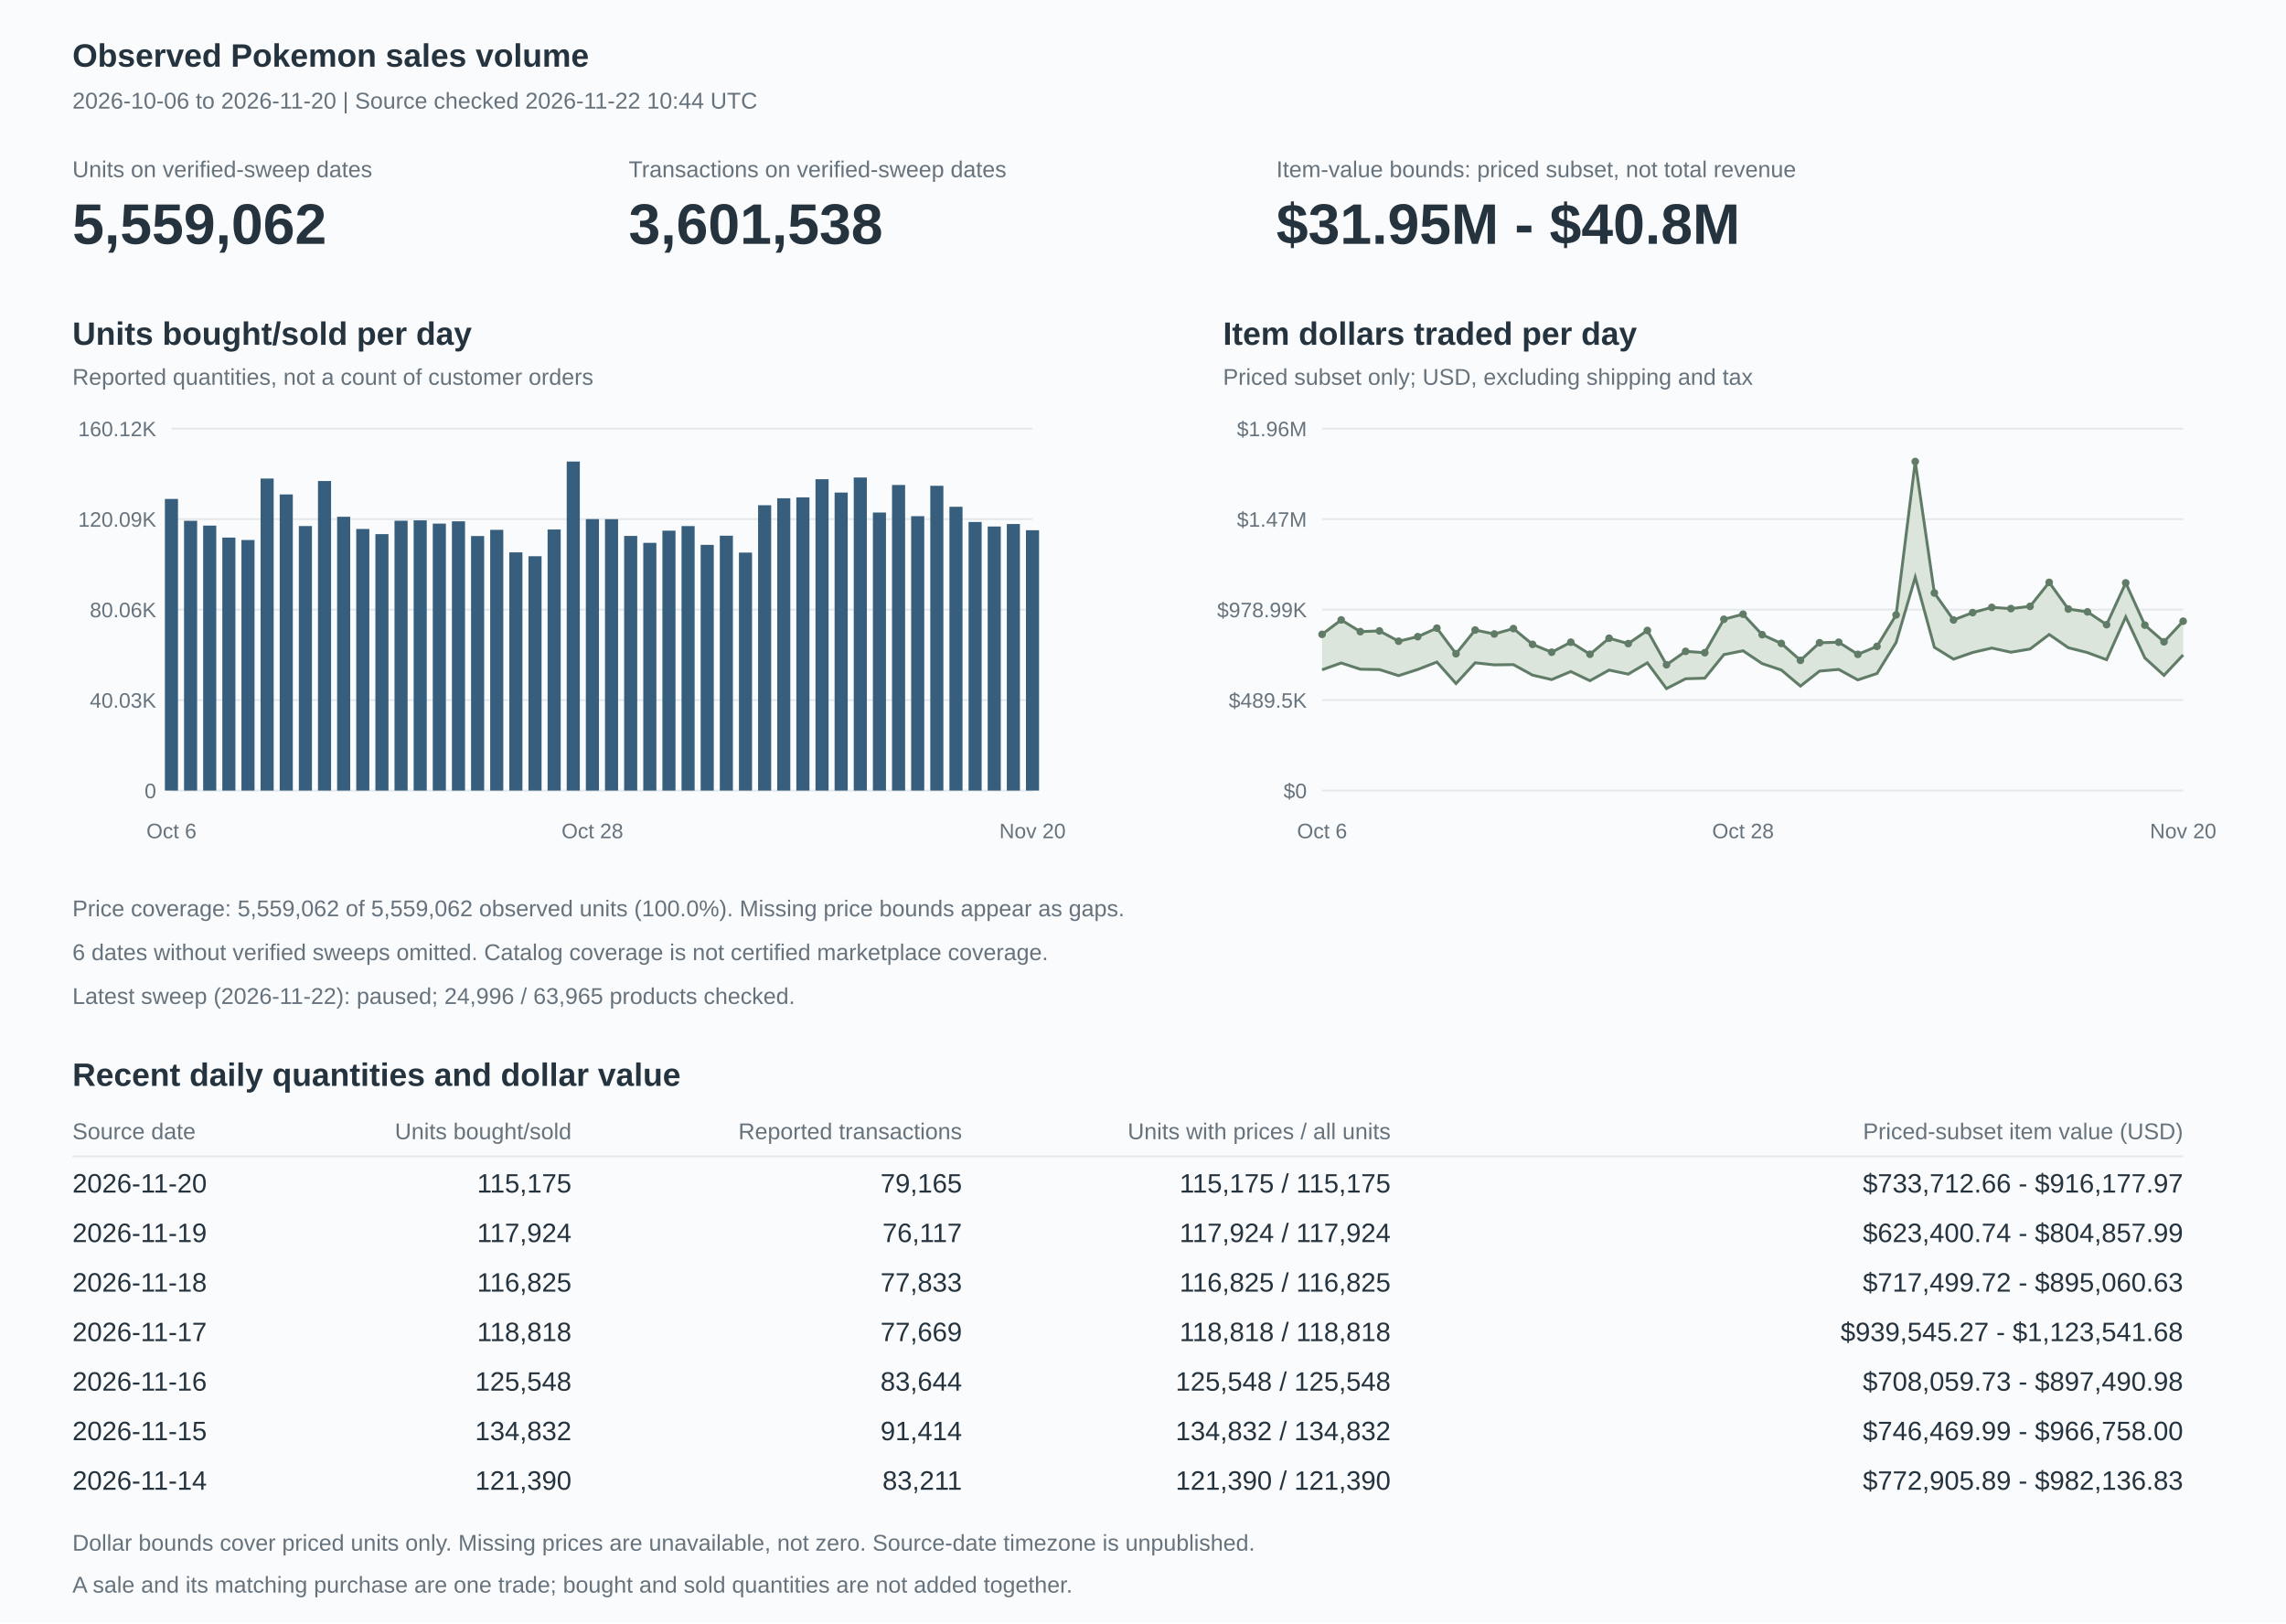
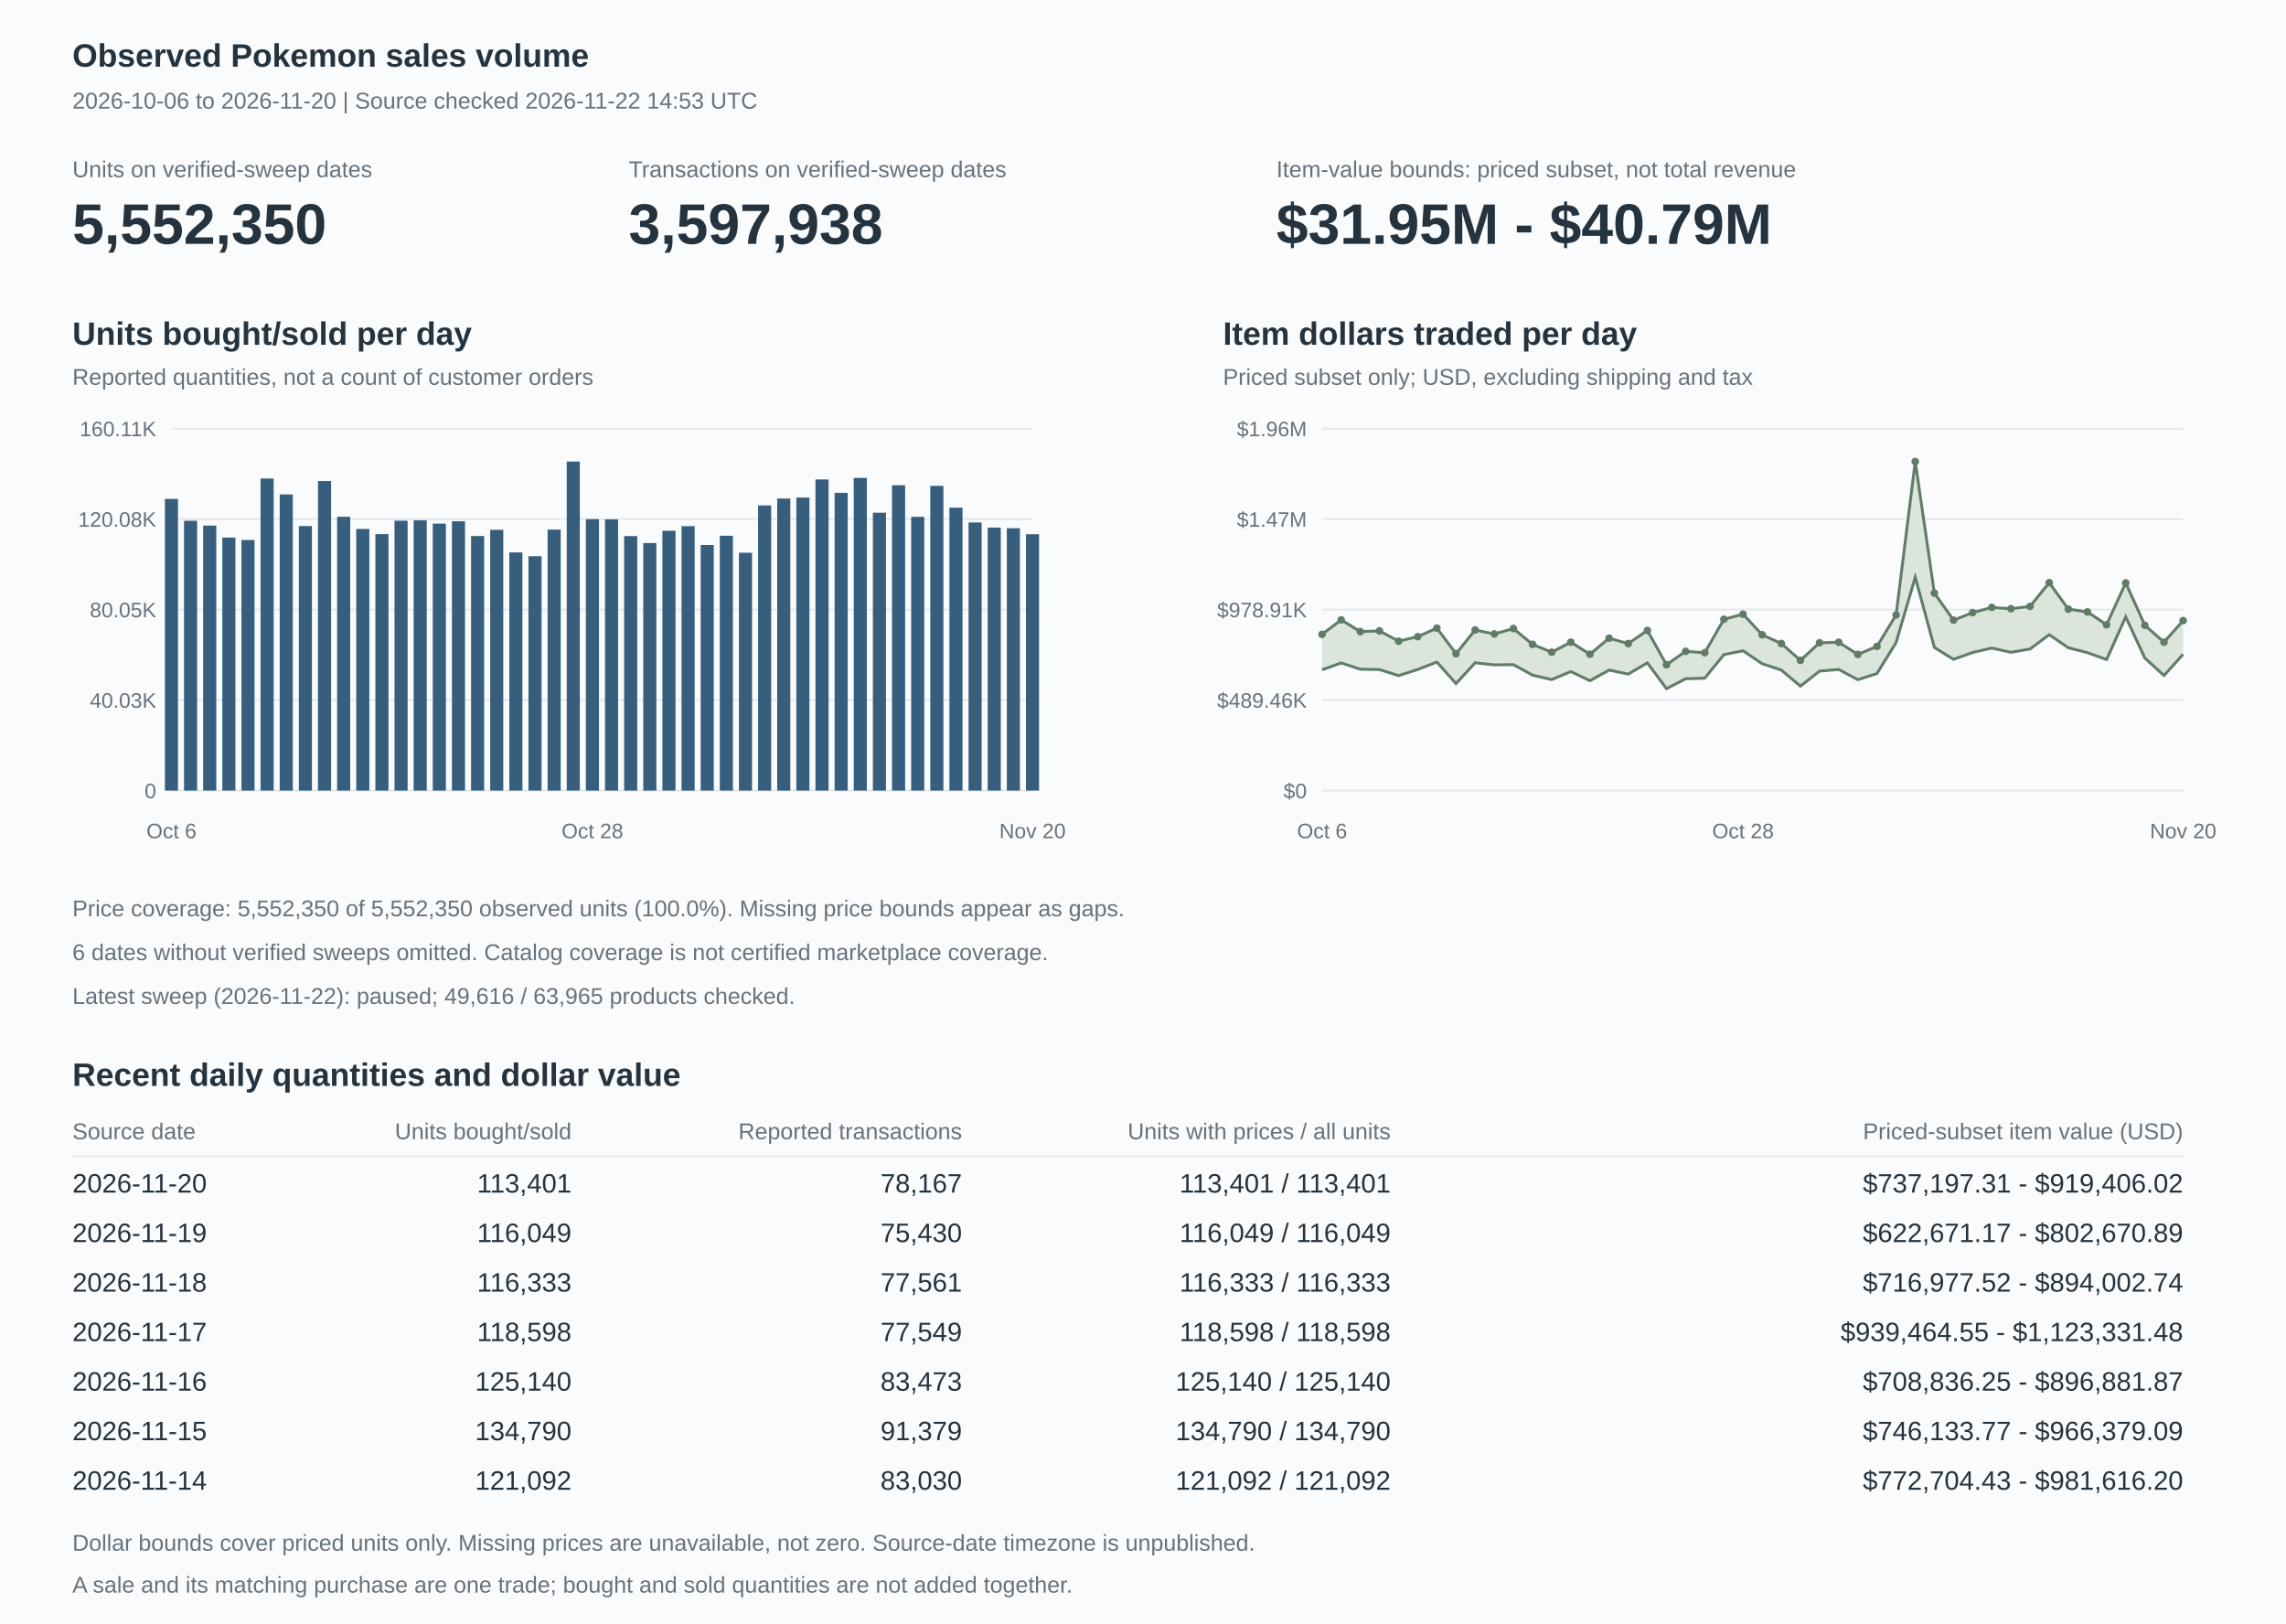
<svg xmlns="http://www.w3.org/2000/svg" width="1200" height="852" viewBox="0 0 1200 852" role="img" aria-labelledby="title description">
  <style>text{font-family:Arial,Helvetica,sans-serif;fill:#25333e;font-size:14px}.heading{font-size:17px;font-weight:600}.muted{fill:#66727c;font-size:12px}.axis{fill:#66727c;font-size:11px}.value{font-size:30px;font-weight:600}.grid{stroke:#e5e9ec;stroke-width:1}</style>
  <rect width="1200" height="852" fill="#fafbfc" />
  <text x="38" y="35" class="heading">Observed Pokemon sales volume</text>
-   <text x="38" y="57" class="muted">2026-10-06 to 2026-11-20 | Source checked 2026-11-22 10:44 UTC</text>
+   <text x="38" y="57" class="muted">2026-10-06 to 2026-11-20 | Source checked 2026-11-22 14:53 UTC</text>
  <text x="38" y="93" class="muted">Units on verified-sweep dates</text>
-   <text x="38" y="128" class="value">5,559,062</text>
+   <text x="38" y="128" class="value">5,552,350</text>
  <text x="330" y="93" class="muted">Transactions on verified-sweep dates</text>
-   <text x="330" y="128" class="value">3,601,538</text>
+   <text x="330" y="128" class="value">3,597,938</text>
  <text x="670" y="93" class="muted">Item-value bounds: priced subset, not total revenue</text>
-   <text x="670" y="128" class="value">$31.95M - $40.8M</text>
+   <text x="670" y="128" class="value">$31.95M - $40.79M</text>
  <text x="38" y="181" class="heading">Units bought/sold per day</text>
  <text x="38" y="202" class="muted">Reported quantities, not a count of customer orders</text>
  <path d="M90,415h452" class="grid" />
  <text x="82" y="419" text-anchor="end" class="axis">0</text>
  <path d="M90,367.5h452" class="grid" />
  <text x="82" y="371.5" text-anchor="end" class="axis">40.03K</text>
  <path d="M90,320h452" class="grid" />
-   <text x="82" y="324" text-anchor="end" class="axis">80.06K</text>
+   <text x="82" y="324" text-anchor="end" class="axis">80.05K</text>
  <path d="M90,272.5h452" class="grid" />
-   <text x="82" y="276.5" text-anchor="end" class="axis">120.09K</text>
+   <text x="82" y="276.5" text-anchor="end" class="axis">120.08K</text>
  <path d="M90,225h452" class="grid" />
-   <text x="82" y="229" text-anchor="end" class="axis">160.12K</text>
-   <rect x="86.561" y="261.904" width="6.878" height="153.096" fill="#375f7d" />
-   <rect x="96.605" y="273.38" width="6.878" height="141.62" fill="#375f7d" />
-   <rect x="106.65" y="275.9" width="6.878" height="139.1" fill="#375f7d" />
-   <rect x="116.694" y="282.195" width="6.878" height="132.805" fill="#375f7d" />
-   <rect x="126.739" y="283.473" width="6.878" height="131.527" fill="#375f7d" />
-   <rect x="136.783" y="251.195" width="6.878" height="163.805" fill="#375f7d" />
-   <rect x="146.828" y="259.544" width="6.878" height="155.456" fill="#375f7d" />
-   <rect x="156.872" y="276.134" width="6.878" height="138.866" fill="#375f7d" />
-   <rect x="166.916" y="252.507" width="6.878" height="162.493" fill="#375f7d" />
-   <rect x="176.961" y="271.27" width="6.878" height="143.73" fill="#375f7d" />
-   <rect x="187.005" y="277.677" width="6.878" height="137.323" fill="#375f7d" />
-   <rect x="197.05" y="280.374" width="6.878" height="134.626" fill="#375f7d" />
-   <rect x="207.094" y="273.341" width="6.878" height="141.659" fill="#375f7d" />
-   <rect x="217.139" y="273.149" width="6.878" height="141.851" fill="#375f7d" />
-   <rect x="227.183" y="274.856" width="6.878" height="140.144" fill="#375f7d" />
-   <rect x="237.228" y="273.648" width="6.878" height="141.352" fill="#375f7d" />
-   <rect x="247.272" y="281.378" width="6.878" height="133.622" fill="#375f7d" />
-   <rect x="257.316" y="278.128" width="6.878" height="136.872" fill="#375f7d" />
-   <rect x="267.361" y="289.945" width="6.878" height="125.055" fill="#375f7d" />
-   <rect x="277.405" y="291.974" width="6.878" height="123.026" fill="#375f7d" />
-   <rect x="287.45" y="277.945" width="6.878" height="137.055" fill="#375f7d" />
+   <text x="82" y="229" text-anchor="end" class="axis">160.11K</text>
+   <rect x="86.561" y="261.896" width="6.878" height="153.104" fill="#375f7d" />
+   <rect x="96.605" y="273.372" width="6.878" height="141.628" fill="#375f7d" />
+   <rect x="106.65" y="275.893" width="6.878" height="139.107" fill="#375f7d" />
+   <rect x="116.694" y="282.188" width="6.878" height="132.812" fill="#375f7d" />
+   <rect x="126.739" y="283.466" width="6.878" height="131.534" fill="#375f7d" />
+   <rect x="136.783" y="251.186" width="6.878" height="163.814" fill="#375f7d" />
+   <rect x="146.828" y="259.535" width="6.878" height="155.465" fill="#375f7d" />
+   <rect x="156.872" y="276.127" width="6.878" height="138.873" fill="#375f7d" />
+   <rect x="166.916" y="252.498" width="6.878" height="162.502" fill="#375f7d" />
+   <rect x="176.961" y="271.262" width="6.878" height="143.738" fill="#375f7d" />
+   <rect x="187.005" y="277.669" width="6.878" height="137.331" fill="#375f7d" />
+   <rect x="197.05" y="280.367" width="6.878" height="134.633" fill="#375f7d" />
+   <rect x="207.094" y="273.333" width="6.878" height="141.667" fill="#375f7d" />
+   <rect x="217.139" y="273.141" width="6.878" height="141.859" fill="#375f7d" />
+   <rect x="227.183" y="274.849" width="6.878" height="140.151" fill="#375f7d" />
+   <rect x="237.228" y="273.64" width="6.878" height="141.36" fill="#375f7d" />
+   <rect x="247.272" y="281.371" width="6.878" height="133.629" fill="#375f7d" />
+   <rect x="257.316" y="278.12" width="6.878" height="136.88" fill="#375f7d" />
+   <rect x="267.361" y="289.984" width="6.878" height="125.016" fill="#375f7d" />
+   <rect x="277.405" y="291.976" width="6.878" height="123.024" fill="#375f7d" />
+   <rect x="287.45" y="278.002" width="6.878" height="136.998" fill="#375f7d" />
  <rect x="297.494" y="242.273" width="6.878" height="172.727" fill="#375f7d" />
-   <rect x="307.539" y="272.491" width="6.878" height="142.509" fill="#375f7d" />
-   <rect x="317.583" y="272.533" width="6.878" height="142.467" fill="#375f7d" />
-   <rect x="327.628" y="281.321" width="6.878" height="133.679" fill="#375f7d" />
-   <rect x="337.672" y="284.957" width="6.878" height="130.043" fill="#375f7d" />
-   <rect x="347.716" y="278.56" width="6.878" height="136.44" fill="#375f7d" />
-   <rect x="357.761" y="276.157" width="6.878" height="138.843" fill="#375f7d" />
-   <rect x="367.805" y="286.005" width="6.878" height="128.995" fill="#375f7d" />
-   <rect x="377.85" y="281.207" width="6.878" height="133.793" fill="#375f7d" />
-   <rect x="387.894" y="290.068" width="6.878" height="124.932" fill="#375f7d" />
-   <rect x="397.939" y="265.211" width="6.878" height="149.789" fill="#375f7d" />
-   <rect x="407.983" y="261.555" width="6.878" height="153.445" fill="#375f7d" />
-   <rect x="418.028" y="261.075" width="6.878" height="153.925" fill="#375f7d" />
-   <rect x="428.072" y="251.56" width="6.878" height="163.44" fill="#375f7d" />
-   <rect x="438.116" y="258.562" width="6.878" height="156.438" fill="#375f7d" />
-   <rect x="448.161" y="250.657" width="6.878" height="164.343" fill="#375f7d" />
-   <rect x="458.205" y="269.041" width="6.878" height="145.959" fill="#375f7d" />
-   <rect x="468.25" y="254.573" width="6.878" height="160.427" fill="#375f7d" />
-   <rect x="478.294" y="270.956" width="6.878" height="144.044" fill="#375f7d" />
-   <rect x="488.339" y="255.005" width="6.878" height="159.995" fill="#375f7d" />
-   <rect x="498.383" y="266.022" width="6.878" height="148.978" fill="#375f7d" />
-   <rect x="508.428" y="274.008" width="6.878" height="140.992" fill="#375f7d" />
-   <rect x="518.472" y="276.373" width="6.878" height="138.627" fill="#375f7d" />
-   <rect x="528.516" y="275.069" width="6.878" height="139.931" fill="#375f7d" />
-   <rect x="538.561" y="278.331" width="6.878" height="136.669" fill="#375f7d" />
+   <rect x="307.539" y="272.523" width="6.878" height="142.477" fill="#375f7d" />
+   <rect x="317.583" y="272.638" width="6.878" height="142.362" fill="#375f7d" />
+   <rect x="327.628" y="281.401" width="6.878" height="133.599" fill="#375f7d" />
+   <rect x="337.672" y="285.068" width="6.878" height="129.932" fill="#375f7d" />
+   <rect x="347.716" y="278.621" width="6.878" height="136.379" fill="#375f7d" />
+   <rect x="357.761" y="276.2" width="6.878" height="138.8" fill="#375f7d" />
+   <rect x="367.805" y="286.084" width="6.878" height="128.916" fill="#375f7d" />
+   <rect x="377.85" y="281.24" width="6.878" height="133.76" fill="#375f7d" />
+   <rect x="387.894" y="290.15" width="6.878" height="124.85" fill="#375f7d" />
+   <rect x="397.939" y="265.31" width="6.878" height="149.69" fill="#375f7d" />
+   <rect x="407.983" y="261.691" width="6.878" height="153.309" fill="#375f7d" />
+   <rect x="418.028" y="261.186" width="6.878" height="153.814" fill="#375f7d" />
+   <rect x="428.072" y="251.675" width="6.878" height="163.325" fill="#375f7d" />
+   <rect x="438.116" y="258.701" width="6.878" height="156.299" fill="#375f7d" />
+   <rect x="448.161" y="250.862" width="6.878" height="164.138" fill="#375f7d" />
+   <rect x="458.205" y="269.127" width="6.878" height="145.873" fill="#375f7d" />
+   <rect x="468.25" y="254.695" width="6.878" height="160.305" fill="#375f7d" />
+   <rect x="478.294" y="271.302" width="6.878" height="143.698" fill="#375f7d" />
+   <rect x="488.339" y="255.046" width="6.878" height="159.954" fill="#375f7d" />
+   <rect x="498.383" y="266.498" width="6.878" height="148.502" fill="#375f7d" />
+   <rect x="508.428" y="274.261" width="6.878" height="140.739" fill="#375f7d" />
+   <rect x="518.472" y="276.949" width="6.878" height="138.051" fill="#375f7d" />
+   <rect x="528.516" y="277.286" width="6.878" height="137.714" fill="#375f7d" />
+   <rect x="538.561" y="280.428" width="6.878" height="134.572" fill="#375f7d" />
  <text x="90" y="440" text-anchor="middle" class="axis">Oct 6</text>
  <text x="310.978" y="440" text-anchor="middle" class="axis">Oct 28</text>
  <text x="542" y="440" text-anchor="middle" class="axis">Nov 20</text>
  <text x="642" y="181" class="heading">Item dollars traded per day</text>
  <text x="642" y="202" class="muted">Priced subset only; USD, excluding shipping and tax</text>
  <path d="M694,415h452" class="grid" />
  <text x="686" y="419" text-anchor="end" class="axis">$0</text>
  <path d="M694,367.5h452" class="grid" />
-   <text x="686" y="371.5" text-anchor="end" class="axis">$489.5K</text>
+   <text x="686" y="371.5" text-anchor="end" class="axis">$489.46K</text>
  <path d="M694,320h452" class="grid" />
-   <text x="686" y="324" text-anchor="end" class="axis">$978.99K</text>
+   <text x="686" y="324" text-anchor="end" class="axis">$978.91K</text>
  <path d="M694,272.5h452" class="grid" />
  <text x="686" y="276.5" text-anchor="end" class="axis">$1.47M</text>
  <path d="M694,225h452" class="grid" />
  <text x="686" y="229" text-anchor="end" class="axis">$1.96M</text>
-   <polygon points="694,332.988 704.044,325.415 714.089,331.567 724.133,331.184 734.178,336.59 744.222,334.206 754.267,329.73 764.311,343.168 774.356,330.724 784.4,332.796 794.444,329.965 804.489,338.244 814.533,342.371 824.578,337.114 834.622,343.439 844.667,335.026 854.711,337.852 864.756,330.965 874.8,348.958 884.844,341.915 894.889,342.617 904.933,325.077 914.978,322.416 925.022,333.152 935.067,337.757 945.111,346.63 955.156,337.382 965.2,337.124 975.244,343.491 985.289,339.297 995.333,322.786 1005.378,242.273 1015.422,311.264 1025.467,325.432 1035.511,321.582 1045.556,318.842 1055.6,319.474 1065.644,318.298 1075.689,305.695 1085.733,319.695 1095.778,321.187 1105.822,327.909 1115.867,305.973 1125.911,328.145 1135.956,336.898 1146,326.095 1146,343.802 1135.956,354.506 1125.911,345.375 1115.867,323.828 1105.822,346.291 1095.778,342.564 1085.733,339.998 1075.689,333.065 1065.644,340.688 1055.6,342.364 1045.556,340.18 1035.511,342.497 1025.467,346.011 1015.422,339.787 1005.378,303.01 995.333,337.243 985.289,353.534 975.244,356.893 965.2,351.398 955.156,352.269 945.111,360.156 935.067,351.69 925.022,348.34 914.978,341.61 904.933,343.613 894.889,355.989 884.844,356.298 874.8,361.474 864.756,347.945 854.711,353.86 844.667,351.741 834.622,357.324 824.578,352.516 814.533,356.725 804.489,354.395 794.444,348.876 784.4,349.002 774.356,347.917 764.311,358.816 754.267,347.529 744.222,351.42 734.178,354.665 724.133,351.475 714.089,351.289 704.044,348 694,351.593" fill="#dbe5dc" />
-   <polyline points="694,351.593 704.044,348 714.089,351.289 724.133,351.475 734.178,354.665 744.222,351.42 754.267,347.529 764.311,358.816 774.356,347.917 784.4,349.002 794.444,348.876 804.489,354.395 814.533,356.725 824.578,352.516 834.622,357.324 844.667,351.741 854.711,353.86 864.756,347.945 874.8,361.474 884.844,356.298 894.889,355.989 904.933,343.613 914.978,341.61 925.022,348.34 935.067,351.69 945.111,360.156 955.156,352.269 965.2,351.398 975.244,356.893 985.289,353.534 995.333,337.243 1005.378,303.01 1015.422,339.787 1025.467,346.011 1035.511,342.497 1045.556,340.18 1055.6,342.364 1065.644,340.688 1075.689,333.065 1085.733,339.998 1095.778,342.564 1105.822,346.291 1115.867,323.828 1125.911,345.375 1135.956,354.506 1146,343.802" fill="none" stroke="#607c67" stroke-width="1.5" />
-   <polyline points="694,332.988 704.044,325.415 714.089,331.567 724.133,331.184 734.178,336.59 744.222,334.206 754.267,329.73 764.311,343.168 774.356,330.724 784.4,332.796 794.444,329.965 804.489,338.244 814.533,342.371 824.578,337.114 834.622,343.439 844.667,335.026 854.711,337.852 864.756,330.965 874.8,348.958 884.844,341.915 894.889,342.617 904.933,325.077 914.978,322.416 925.022,333.152 935.067,337.757 945.111,346.63 955.156,337.382 965.2,337.124 975.244,343.491 985.289,339.297 995.333,322.786 1005.378,242.273 1015.422,311.264 1025.467,325.432 1035.511,321.582 1045.556,318.842 1055.6,319.474 1065.644,318.298 1075.689,305.695 1085.733,319.695 1095.778,321.187 1105.822,327.909 1115.867,305.973 1125.911,328.145 1135.956,336.898 1146,326.095" fill="none" stroke="#607c67" stroke-width="1.5" />
-   <circle cx="694" cy="332.988" r="2" fill="#607c67" />
-   <circle cx="704.044" cy="325.415" r="2" fill="#607c67" />
-   <circle cx="714.089" cy="331.567" r="2" fill="#607c67" />
-   <circle cx="724.133" cy="331.184" r="2" fill="#607c67" />
-   <circle cx="734.178" cy="336.59" r="2" fill="#607c67" />
-   <circle cx="744.222" cy="334.206" r="2" fill="#607c67" />
-   <circle cx="754.267" cy="329.73" r="2" fill="#607c67" />
-   <circle cx="764.311" cy="343.168" r="2" fill="#607c67" />
-   <circle cx="774.356" cy="330.724" r="2" fill="#607c67" />
-   <circle cx="784.4" cy="332.796" r="2" fill="#607c67" />
-   <circle cx="794.444" cy="329.965" r="2" fill="#607c67" />
-   <circle cx="804.489" cy="338.244" r="2" fill="#607c67" />
-   <circle cx="814.533" cy="342.371" r="2" fill="#607c67" />
-   <circle cx="824.578" cy="337.114" r="2" fill="#607c67" />
-   <circle cx="834.622" cy="343.439" r="2" fill="#607c67" />
-   <circle cx="844.667" cy="335.026" r="2" fill="#607c67" />
-   <circle cx="854.711" cy="337.852" r="2" fill="#607c67" />
-   <circle cx="864.756" cy="330.965" r="2" fill="#607c67" />
-   <circle cx="874.8" cy="348.958" r="2" fill="#607c67" />
-   <circle cx="884.844" cy="341.915" r="2" fill="#607c67" />
-   <circle cx="894.889" cy="342.617" r="2" fill="#607c67" />
-   <circle cx="904.933" cy="325.077" r="2" fill="#607c67" />
-   <circle cx="914.978" cy="322.416" r="2" fill="#607c67" />
-   <circle cx="925.022" cy="333.152" r="2" fill="#607c67" />
-   <circle cx="935.067" cy="337.757" r="2" fill="#607c67" />
-   <circle cx="945.111" cy="346.63" r="2" fill="#607c67" />
-   <circle cx="955.156" cy="337.382" r="2" fill="#607c67" />
-   <circle cx="965.2" cy="337.124" r="2" fill="#607c67" />
-   <circle cx="975.244" cy="343.491" r="2" fill="#607c67" />
-   <circle cx="985.289" cy="339.297" r="2" fill="#607c67" />
-   <circle cx="995.333" cy="322.786" r="2" fill="#607c67" />
+   <polygon points="694,332.981 704.044,325.407 714.089,331.56 724.133,331.177 734.178,336.584 744.222,334.199 754.267,329.723 764.311,343.162 774.356,330.717 784.4,332.789 794.444,329.958 804.489,338.238 814.533,342.365 824.578,337.108 834.622,343.433 844.667,335.02 854.711,337.846 864.756,330.959 874.8,348.956 884.844,341.916 894.889,342.625 904.933,325.081 914.978,322.422 925.022,333.218 935.067,337.805 945.111,346.649 955.156,337.399 965.2,337.159 975.244,343.522 985.289,339.328 995.333,322.79 1005.378,242.273 1015.422,311.367 1025.467,325.533 1035.511,321.592 1045.556,318.852 1055.6,319.548 1065.644,318.303 1075.689,305.872 1085.733,319.738 1095.778,321.216 1105.822,327.961 1115.867,305.985 1125.911,328.24 1135.956,337.104 1146,325.775 1146,343.458 1135.956,354.572 1125.911,345.42 1115.867,323.828 1105.822,346.21 1095.778,342.59 1085.733,340.012 1075.689,333.154 1065.644,340.686 1055.6,342.409 1045.556,340.185 1035.511,342.498 1025.467,346.087 1015.422,339.859 1005.378,303.006 995.333,337.243 985.289,353.559 975.244,356.765 965.2,351.415 955.156,352.279 945.111,360.169 935.067,351.732 925.022,348.383 914.978,341.609 904.933,343.617 894.889,355.989 884.844,356.299 874.8,361.471 864.756,347.94 854.711,353.855 844.667,351.736 834.622,357.319 824.578,352.511 814.533,356.72 804.489,354.39 794.444,348.871 784.4,348.997 774.356,347.912 764.311,358.811 754.267,347.523 744.222,351.415 734.178,354.66 724.133,351.47 714.089,351.284 704.044,347.995 694,351.588" fill="#dbe5dc" />
+   <polyline points="694,351.588 704.044,347.995 714.089,351.284 724.133,351.47 734.178,354.66 744.222,351.415 754.267,347.523 764.311,358.811 774.356,347.912 784.4,348.997 794.444,348.871 804.489,354.39 814.533,356.72 824.578,352.511 834.622,357.319 844.667,351.736 854.711,353.855 864.756,347.94 874.8,361.471 884.844,356.299 894.889,355.989 904.933,343.617 914.978,341.609 925.022,348.383 935.067,351.732 945.111,360.169 955.156,352.279 965.2,351.415 975.244,356.765 985.289,353.559 995.333,337.243 1005.378,303.006 1015.422,339.859 1025.467,346.087 1035.511,342.498 1045.556,340.185 1055.6,342.409 1065.644,340.686 1075.689,333.154 1085.733,340.012 1095.778,342.59 1105.822,346.21 1115.867,323.828 1125.911,345.42 1135.956,354.572 1146,343.458" fill="none" stroke="#607c67" stroke-width="1.5" />
+   <polyline points="694,332.981 704.044,325.407 714.089,331.56 724.133,331.177 734.178,336.584 744.222,334.199 754.267,329.723 764.311,343.162 774.356,330.717 784.4,332.789 794.444,329.958 804.489,338.238 814.533,342.365 824.578,337.108 834.622,343.433 844.667,335.02 854.711,337.846 864.756,330.959 874.8,348.956 884.844,341.916 894.889,342.625 904.933,325.081 914.978,322.422 925.022,333.218 935.067,337.805 945.111,346.649 955.156,337.399 965.2,337.159 975.244,343.522 985.289,339.328 995.333,322.79 1005.378,242.273 1015.422,311.367 1025.467,325.533 1035.511,321.592 1045.556,318.852 1055.6,319.548 1065.644,318.303 1075.689,305.872 1085.733,319.738 1095.778,321.216 1105.822,327.961 1115.867,305.985 1125.911,328.24 1135.956,337.104 1146,325.775" fill="none" stroke="#607c67" stroke-width="1.5" />
+   <circle cx="694" cy="332.981" r="2" fill="#607c67" />
+   <circle cx="704.044" cy="325.407" r="2" fill="#607c67" />
+   <circle cx="714.089" cy="331.56" r="2" fill="#607c67" />
+   <circle cx="724.133" cy="331.177" r="2" fill="#607c67" />
+   <circle cx="734.178" cy="336.584" r="2" fill="#607c67" />
+   <circle cx="744.222" cy="334.199" r="2" fill="#607c67" />
+   <circle cx="754.267" cy="329.723" r="2" fill="#607c67" />
+   <circle cx="764.311" cy="343.162" r="2" fill="#607c67" />
+   <circle cx="774.356" cy="330.717" r="2" fill="#607c67" />
+   <circle cx="784.4" cy="332.789" r="2" fill="#607c67" />
+   <circle cx="794.444" cy="329.958" r="2" fill="#607c67" />
+   <circle cx="804.489" cy="338.238" r="2" fill="#607c67" />
+   <circle cx="814.533" cy="342.365" r="2" fill="#607c67" />
+   <circle cx="824.578" cy="337.108" r="2" fill="#607c67" />
+   <circle cx="834.622" cy="343.433" r="2" fill="#607c67" />
+   <circle cx="844.667" cy="335.02" r="2" fill="#607c67" />
+   <circle cx="854.711" cy="337.846" r="2" fill="#607c67" />
+   <circle cx="864.756" cy="330.959" r="2" fill="#607c67" />
+   <circle cx="874.8" cy="348.956" r="2" fill="#607c67" />
+   <circle cx="884.844" cy="341.916" r="2" fill="#607c67" />
+   <circle cx="894.889" cy="342.625" r="2" fill="#607c67" />
+   <circle cx="904.933" cy="325.081" r="2" fill="#607c67" />
+   <circle cx="914.978" cy="322.422" r="2" fill="#607c67" />
+   <circle cx="925.022" cy="333.218" r="2" fill="#607c67" />
+   <circle cx="935.067" cy="337.805" r="2" fill="#607c67" />
+   <circle cx="945.111" cy="346.649" r="2" fill="#607c67" />
+   <circle cx="955.156" cy="337.399" r="2" fill="#607c67" />
+   <circle cx="965.2" cy="337.159" r="2" fill="#607c67" />
+   <circle cx="975.244" cy="343.522" r="2" fill="#607c67" />
+   <circle cx="985.289" cy="339.328" r="2" fill="#607c67" />
+   <circle cx="995.333" cy="322.79" r="2" fill="#607c67" />
  <circle cx="1005.378" cy="242.273" r="2" fill="#607c67" />
-   <circle cx="1015.422" cy="311.264" r="2" fill="#607c67" />
-   <circle cx="1025.467" cy="325.432" r="2" fill="#607c67" />
-   <circle cx="1035.511" cy="321.582" r="2" fill="#607c67" />
-   <circle cx="1045.556" cy="318.842" r="2" fill="#607c67" />
-   <circle cx="1055.6" cy="319.474" r="2" fill="#607c67" />
-   <circle cx="1065.644" cy="318.298" r="2" fill="#607c67" />
-   <circle cx="1075.689" cy="305.695" r="2" fill="#607c67" />
-   <circle cx="1085.733" cy="319.695" r="2" fill="#607c67" />
-   <circle cx="1095.778" cy="321.187" r="2" fill="#607c67" />
-   <circle cx="1105.822" cy="327.909" r="2" fill="#607c67" />
-   <circle cx="1115.867" cy="305.973" r="2" fill="#607c67" />
-   <circle cx="1125.911" cy="328.145" r="2" fill="#607c67" />
-   <circle cx="1135.956" cy="336.898" r="2" fill="#607c67" />
-   <circle cx="1146" cy="326.095" r="2" fill="#607c67" />
+   <circle cx="1015.422" cy="311.367" r="2" fill="#607c67" />
+   <circle cx="1025.467" cy="325.533" r="2" fill="#607c67" />
+   <circle cx="1035.511" cy="321.592" r="2" fill="#607c67" />
+   <circle cx="1045.556" cy="318.852" r="2" fill="#607c67" />
+   <circle cx="1055.6" cy="319.548" r="2" fill="#607c67" />
+   <circle cx="1065.644" cy="318.303" r="2" fill="#607c67" />
+   <circle cx="1075.689" cy="305.872" r="2" fill="#607c67" />
+   <circle cx="1085.733" cy="319.738" r="2" fill="#607c67" />
+   <circle cx="1095.778" cy="321.216" r="2" fill="#607c67" />
+   <circle cx="1105.822" cy="327.961" r="2" fill="#607c67" />
+   <circle cx="1115.867" cy="305.985" r="2" fill="#607c67" />
+   <circle cx="1125.911" cy="328.24" r="2" fill="#607c67" />
+   <circle cx="1135.956" cy="337.104" r="2" fill="#607c67" />
+   <circle cx="1146" cy="325.775" r="2" fill="#607c67" />
  <text x="694" y="440" text-anchor="middle" class="axis">Oct 6</text>
  <text x="914.978" y="440" text-anchor="middle" class="axis">Oct 28</text>
  <text x="1146" y="440" text-anchor="middle" class="axis">Nov 20</text>
-   <text x="38" y="481" class="muted">Price coverage: 5,559,062 of 5,559,062 observed units (100.0%). Missing price bounds appear as gaps.</text>
+   <text x="38" y="481" class="muted">Price coverage: 5,552,350 of 5,552,350 observed units (100.0%). Missing price bounds appear as gaps.</text>
  <text x="38" y="504" class="muted">6 dates without verified sweeps omitted. Catalog coverage is not certified marketplace coverage.</text>
-   <text x="38" y="527" class="muted">Latest sweep (2026-11-22): paused; 24,996 / 63,965 products checked.</text>
+   <text x="38" y="527" class="muted">Latest sweep (2026-11-22): paused; 49,616 / 63,965 products checked.</text>
  <text x="38" y="570" class="heading">Recent daily quantities and dollar value</text>
  <text x="38" y="598" class="muted">Source date</text>
  <text x="300" y="598" text-anchor="end" class="muted">Units bought/sold</text>
  <text x="505" y="598" text-anchor="end" class="muted">Reported transactions</text>
  <text x="730" y="598" text-anchor="end" class="muted">Units with prices / all units</text>
  <text x="1146" y="598" text-anchor="end" class="muted">Priced-subset item value (USD)</text>
  <path d="M38,607h1108" class="grid" />
  <text x="38" y="626">2026-11-20</text>
-   <text x="300" y="626" text-anchor="end">115,175</text>
-   <text x="505" y="626" text-anchor="end">79,165</text>
-   <text x="730" y="626" text-anchor="end">115,175 / 115,175</text>
-   <text x="1146" y="626" text-anchor="end">$733,712.66 - $916,177.97</text>
+   <text x="300" y="626" text-anchor="end">113,401</text>
+   <text x="505" y="626" text-anchor="end">78,167</text>
+   <text x="730" y="626" text-anchor="end">113,401 / 113,401</text>
+   <text x="1146" y="626" text-anchor="end">$737,197.31 - $919,406.02</text>
  <text x="38" y="652">2026-11-19</text>
-   <text x="300" y="652" text-anchor="end">117,924</text>
-   <text x="505" y="652" text-anchor="end">76,117</text>
-   <text x="730" y="652" text-anchor="end">117,924 / 117,924</text>
-   <text x="1146" y="652" text-anchor="end">$623,400.74 - $804,857.99</text>
+   <text x="300" y="652" text-anchor="end">116,049</text>
+   <text x="505" y="652" text-anchor="end">75,430</text>
+   <text x="730" y="652" text-anchor="end">116,049 / 116,049</text>
+   <text x="1146" y="652" text-anchor="end">$622,671.17 - $802,670.89</text>
  <text x="38" y="678">2026-11-18</text>
-   <text x="300" y="678" text-anchor="end">116,825</text>
-   <text x="505" y="678" text-anchor="end">77,833</text>
-   <text x="730" y="678" text-anchor="end">116,825 / 116,825</text>
-   <text x="1146" y="678" text-anchor="end">$717,499.72 - $895,060.63</text>
+   <text x="300" y="678" text-anchor="end">116,333</text>
+   <text x="505" y="678" text-anchor="end">77,561</text>
+   <text x="730" y="678" text-anchor="end">116,333 / 116,333</text>
+   <text x="1146" y="678" text-anchor="end">$716,977.52 - $894,002.74</text>
  <text x="38" y="704">2026-11-17</text>
-   <text x="300" y="704" text-anchor="end">118,818</text>
-   <text x="505" y="704" text-anchor="end">77,669</text>
-   <text x="730" y="704" text-anchor="end">118,818 / 118,818</text>
-   <text x="1146" y="704" text-anchor="end">$939,545.27 - $1,123,541.68</text>
+   <text x="300" y="704" text-anchor="end">118,598</text>
+   <text x="505" y="704" text-anchor="end">77,549</text>
+   <text x="730" y="704" text-anchor="end">118,598 / 118,598</text>
+   <text x="1146" y="704" text-anchor="end">$939,464.55 - $1,123,331.48</text>
  <text x="38" y="730">2026-11-16</text>
-   <text x="300" y="730" text-anchor="end">125,548</text>
-   <text x="505" y="730" text-anchor="end">83,644</text>
-   <text x="730" y="730" text-anchor="end">125,548 / 125,548</text>
-   <text x="1146" y="730" text-anchor="end">$708,059.73 - $897,490.98</text>
+   <text x="300" y="730" text-anchor="end">125,140</text>
+   <text x="505" y="730" text-anchor="end">83,473</text>
+   <text x="730" y="730" text-anchor="end">125,140 / 125,140</text>
+   <text x="1146" y="730" text-anchor="end">$708,836.25 - $896,881.87</text>
  <text x="38" y="756">2026-11-15</text>
-   <text x="300" y="756" text-anchor="end">134,832</text>
-   <text x="505" y="756" text-anchor="end">91,414</text>
-   <text x="730" y="756" text-anchor="end">134,832 / 134,832</text>
-   <text x="1146" y="756" text-anchor="end">$746,469.99 - $966,758.00</text>
+   <text x="300" y="756" text-anchor="end">134,790</text>
+   <text x="505" y="756" text-anchor="end">91,379</text>
+   <text x="730" y="756" text-anchor="end">134,790 / 134,790</text>
+   <text x="1146" y="756" text-anchor="end">$746,133.77 - $966,379.09</text>
  <text x="38" y="782">2026-11-14</text>
-   <text x="300" y="782" text-anchor="end">121,390</text>
-   <text x="505" y="782" text-anchor="end">83,211</text>
-   <text x="730" y="782" text-anchor="end">121,390 / 121,390</text>
-   <text x="1146" y="782" text-anchor="end">$772,905.89 - $982,136.83</text>
+   <text x="300" y="782" text-anchor="end">121,092</text>
+   <text x="505" y="782" text-anchor="end">83,030</text>
+   <text x="730" y="782" text-anchor="end">121,092 / 121,092</text>
+   <text x="1146" y="782" text-anchor="end">$772,704.43 - $981,616.20</text>
  <text x="38" y="814" class="muted">Dollar bounds cover priced units only. Missing prices are unavailable, not zero. Source-date timezone is unpublished.</text>
  <text x="38" y="836" class="muted">A sale and its matching purchase are one trade; bought and sold quantities are not added together.</text>
</svg>
